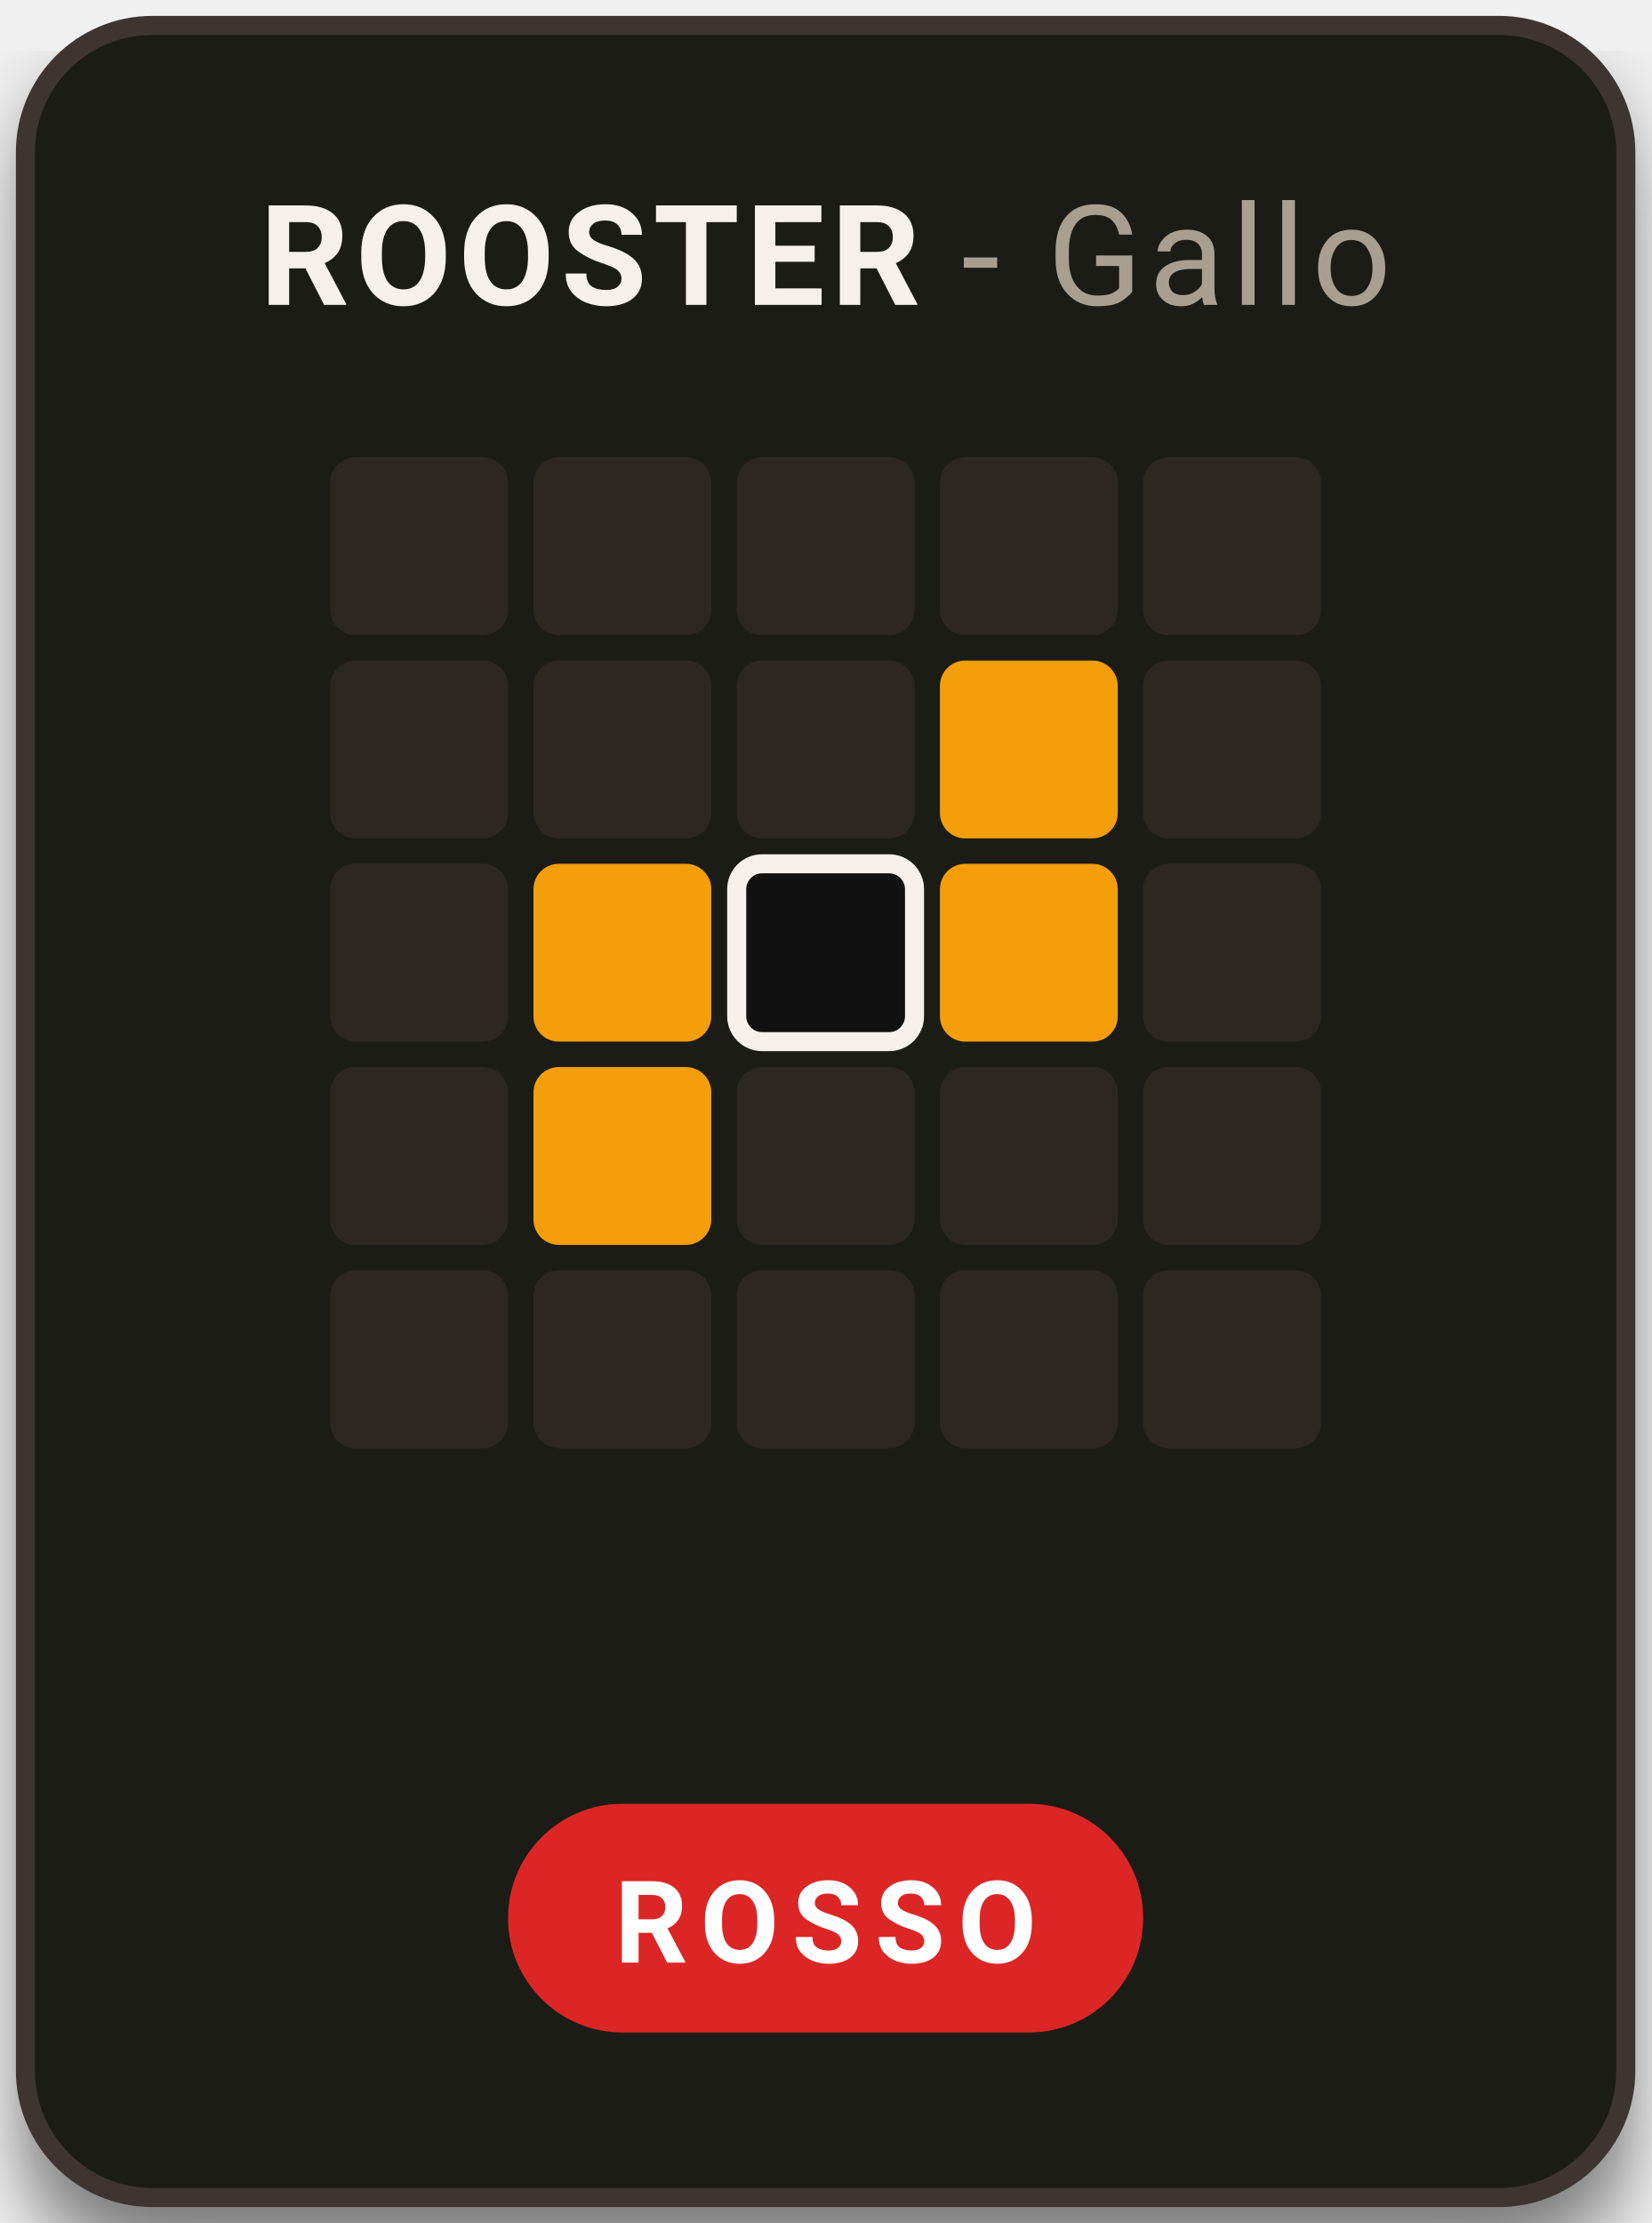
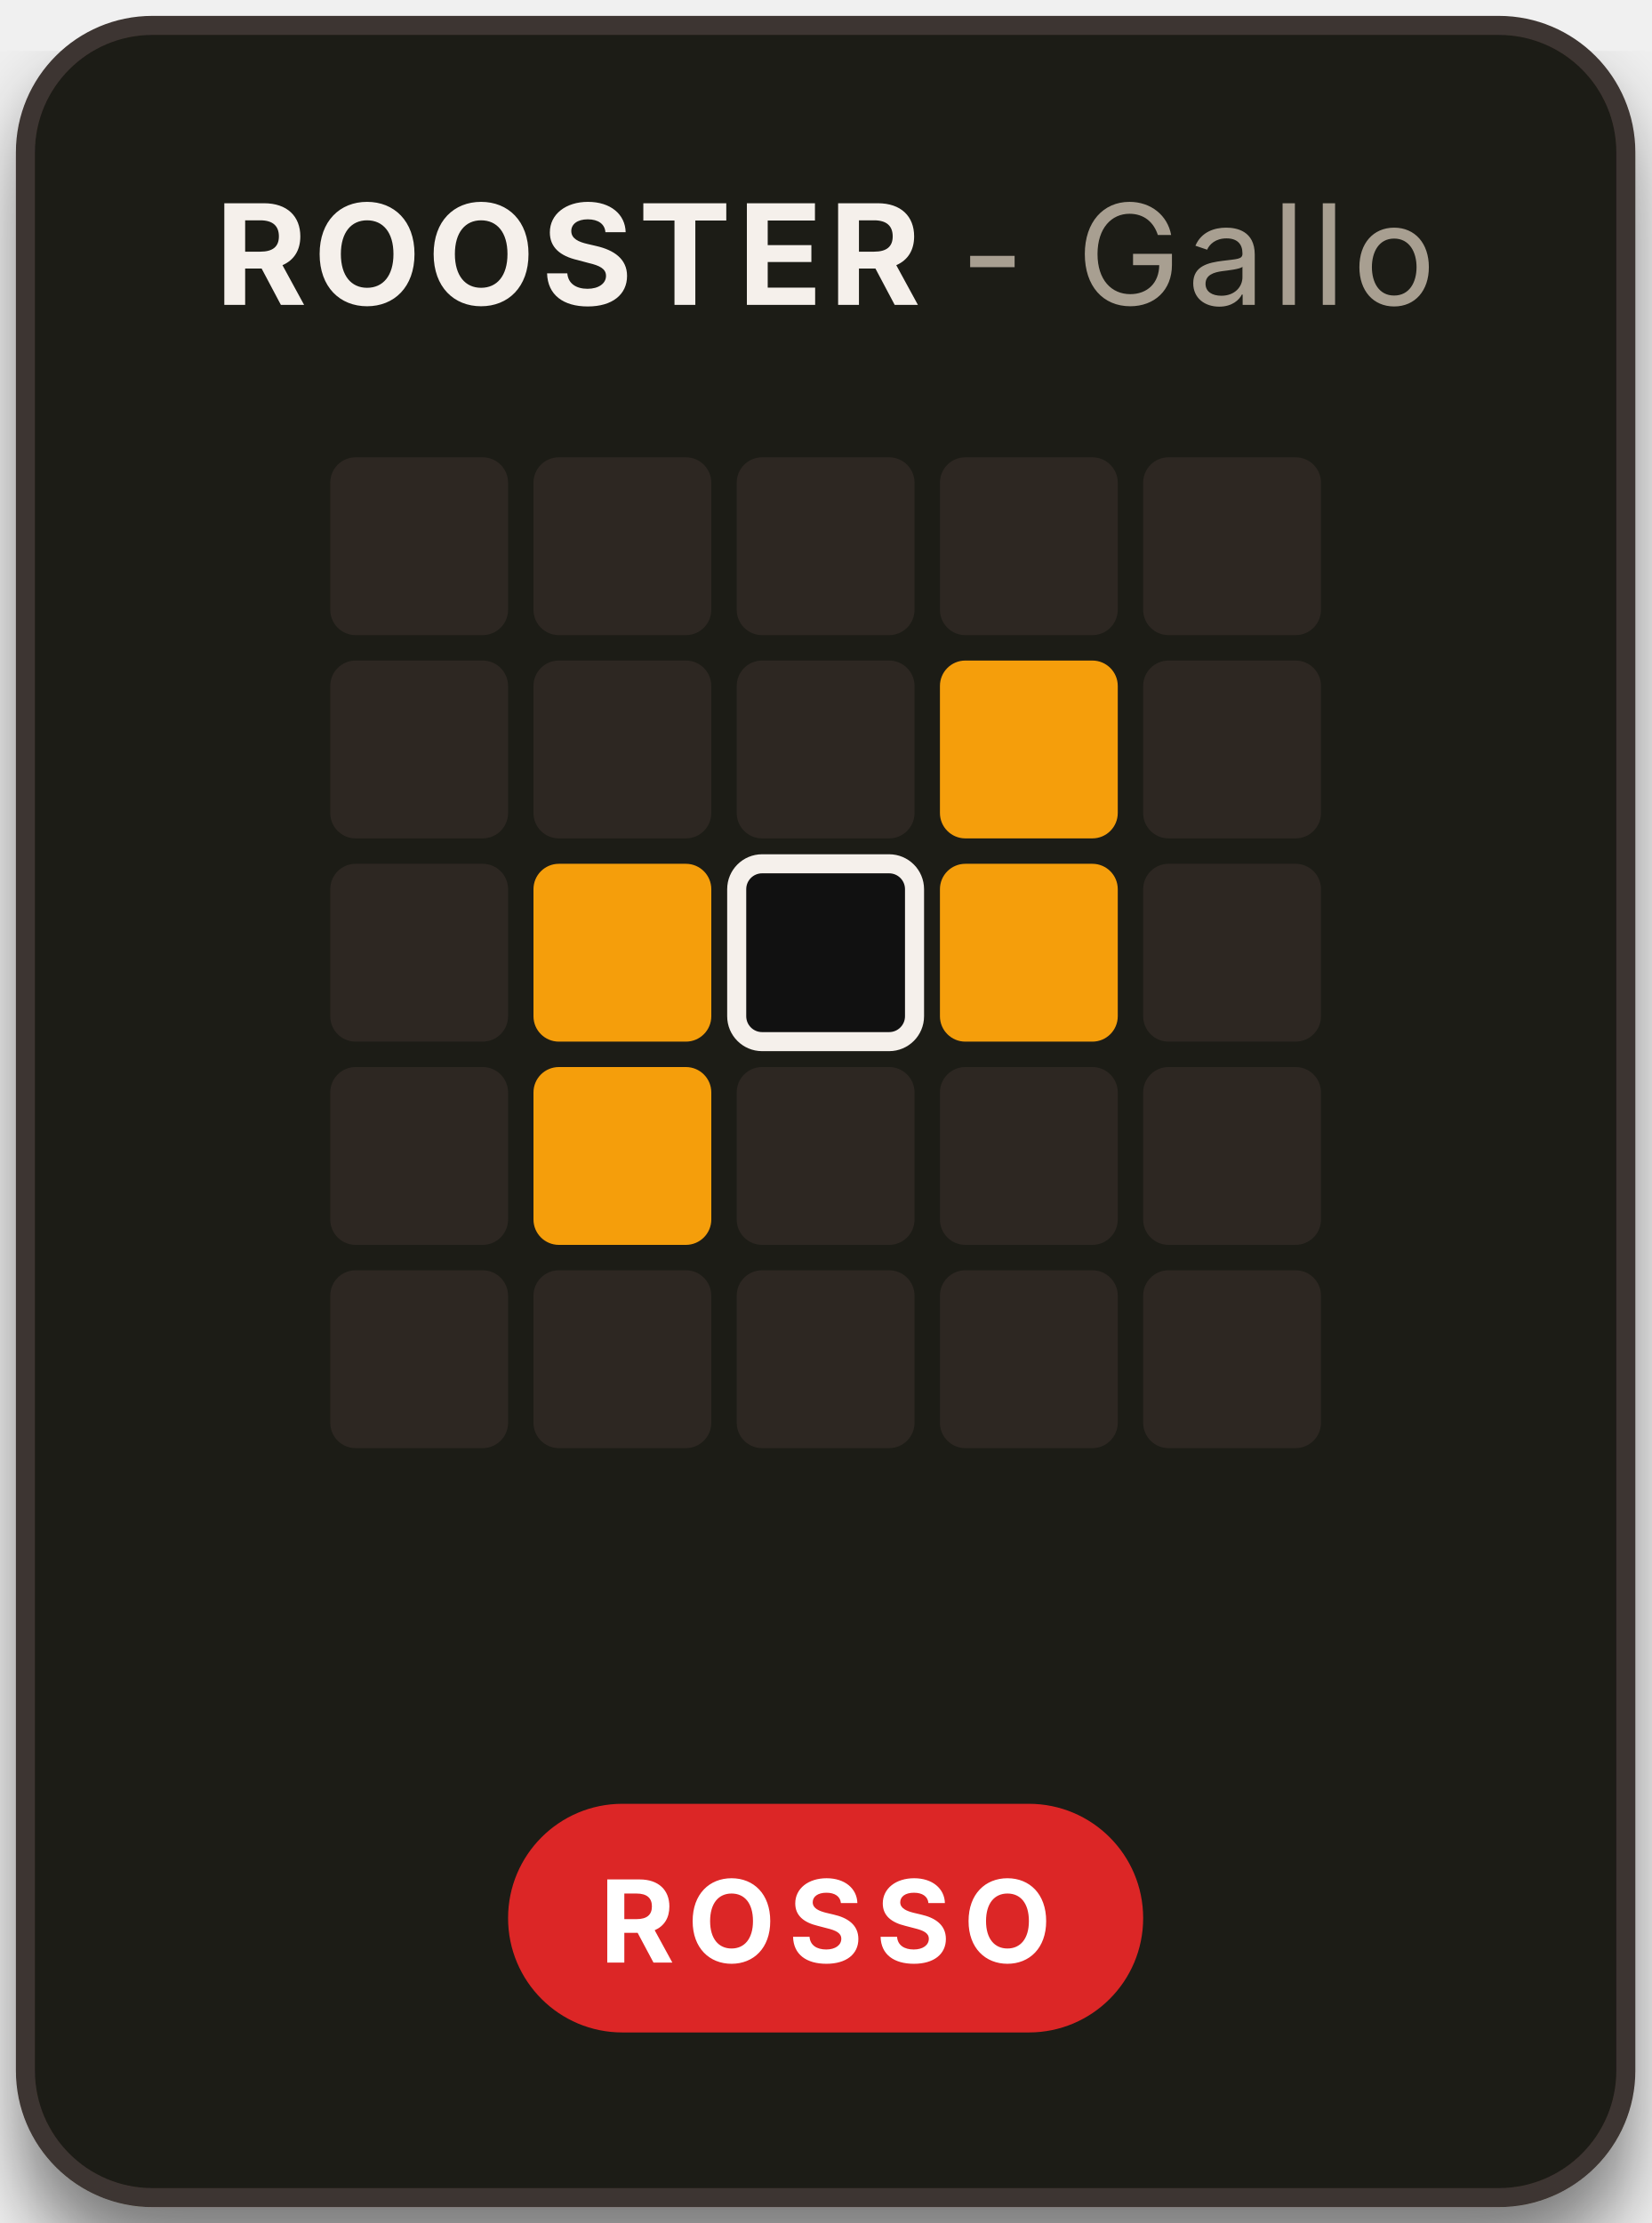
<svg xmlns="http://www.w3.org/2000/svg" viewBox="0 0 130 175" width="130" height="175">
  <defs>
    <filter id="shadow_rooster" x="-10%" y="-10%" width="120%" height="120%">
      <feDropShadow dx="0" dy="4" stdDeviation="3" flood-color="#000" flood-opacity="0.5" />
    </filter>
  </defs>
  <rect x="2" y="2" width="126" height="171" rx="10" fill="#1e1b18" stroke="#3d3630" stroke-width="1.5" filter="url(#shadow_rooster)" />
-   <text x="65" y="24" text-anchor="middle" font-family="-apple-system, BlinkMacSystemFont, 'Segoe UI', Roboto, sans-serif" font-size="11" font-weight="bold" fill="#f5f0eb" letter-spacing="0.5">
+   <text x="65" y="24" text-anchor="middle" font-family="-apple-system, BlinkMacSystemFont, sans-serif" font-size="11" font-weight="bold" fill="#f5f0eb" letter-spacing="0.5">
    ROOSTER <tspan font-weight="normal" fill="#a89f91">- Gallo</tspan>
  </text>
  <g transform="translate(26, 36)">
    <rect x="0" y="0" width="14" height="14" rx="2" fill="#2d2722" />
    <rect x="16" y="0" width="14" height="14" rx="2" fill="#2d2722" />
    <rect x="32" y="0" width="14" height="14" rx="2" fill="#2d2722" />
    <rect x="48" y="0" width="14" height="14" rx="2" fill="#2d2722" />
    <rect x="64" y="0" width="14" height="14" rx="2" fill="#2d2722" />
    <rect x="0" y="16" width="14" height="14" rx="2" fill="#2d2722" />
    <rect x="16" y="16" width="14" height="14" rx="2" fill="#2d2722" />
    <rect x="32" y="16" width="14" height="14" rx="2" fill="#2d2722" />
    <rect x="48" y="16" width="14" height="14" rx="2" fill="#f59e0b" />
    <rect x="64" y="16" width="14" height="14" rx="2" fill="#2d2722" />
    <rect x="0" y="32" width="14" height="14" rx="2" fill="#2d2722" />
    <rect x="16" y="32" width="14" height="14" rx="2" fill="#f59e0b" />
    <rect x="32" y="32" width="14" height="14" rx="2" fill="#111111" stroke="#f5f0eb" stroke-width="1.5" />
    <rect x="48" y="32" width="14" height="14" rx="2" fill="#f59e0b" />
    <rect x="64" y="32" width="14" height="14" rx="2" fill="#2d2722" />
    <rect x="0" y="48" width="14" height="14" rx="2" fill="#2d2722" />
    <rect x="16" y="48" width="14" height="14" rx="2" fill="#f59e0b" />
    <rect x="32" y="48" width="14" height="14" rx="2" fill="#2d2722" />
    <rect x="48" y="48" width="14" height="14" rx="2" fill="#2d2722" />
    <rect x="64" y="48" width="14" height="14" rx="2" fill="#2d2722" />
    <rect x="0" y="64" width="14" height="14" rx="2" fill="#2d2722" />
    <rect x="16" y="64" width="14" height="14" rx="2" fill="#2d2722" />
    <rect x="32" y="64" width="14" height="14" rx="2" fill="#2d2722" />
    <rect x="48" y="64" width="14" height="14" rx="2" fill="#2d2722" />
    <rect x="64" y="64" width="14" height="14" rx="2" fill="#2d2722" />
  </g>
  <g transform="translate(40, 142)">
    <rect width="50" height="18" rx="9" fill="#dc2626" />
-     <text x="25" y="12.5" text-anchor="middle" font-family="-apple-system, BlinkMacSystemFont, 'Segoe UI', Roboto, sans-serif" font-size="9" font-weight="bold" fill="#ffffff" letter-spacing="1">ROSSO</text>
+     <text x="25" y="12.5" text-anchor="middle" font-family="-apple-system, BlinkMacSystemFont, sans-serif" font-size="9" font-weight="bold" fill="#ffffff" letter-spacing="1">ROSSO</text>
  </g>
</svg>
